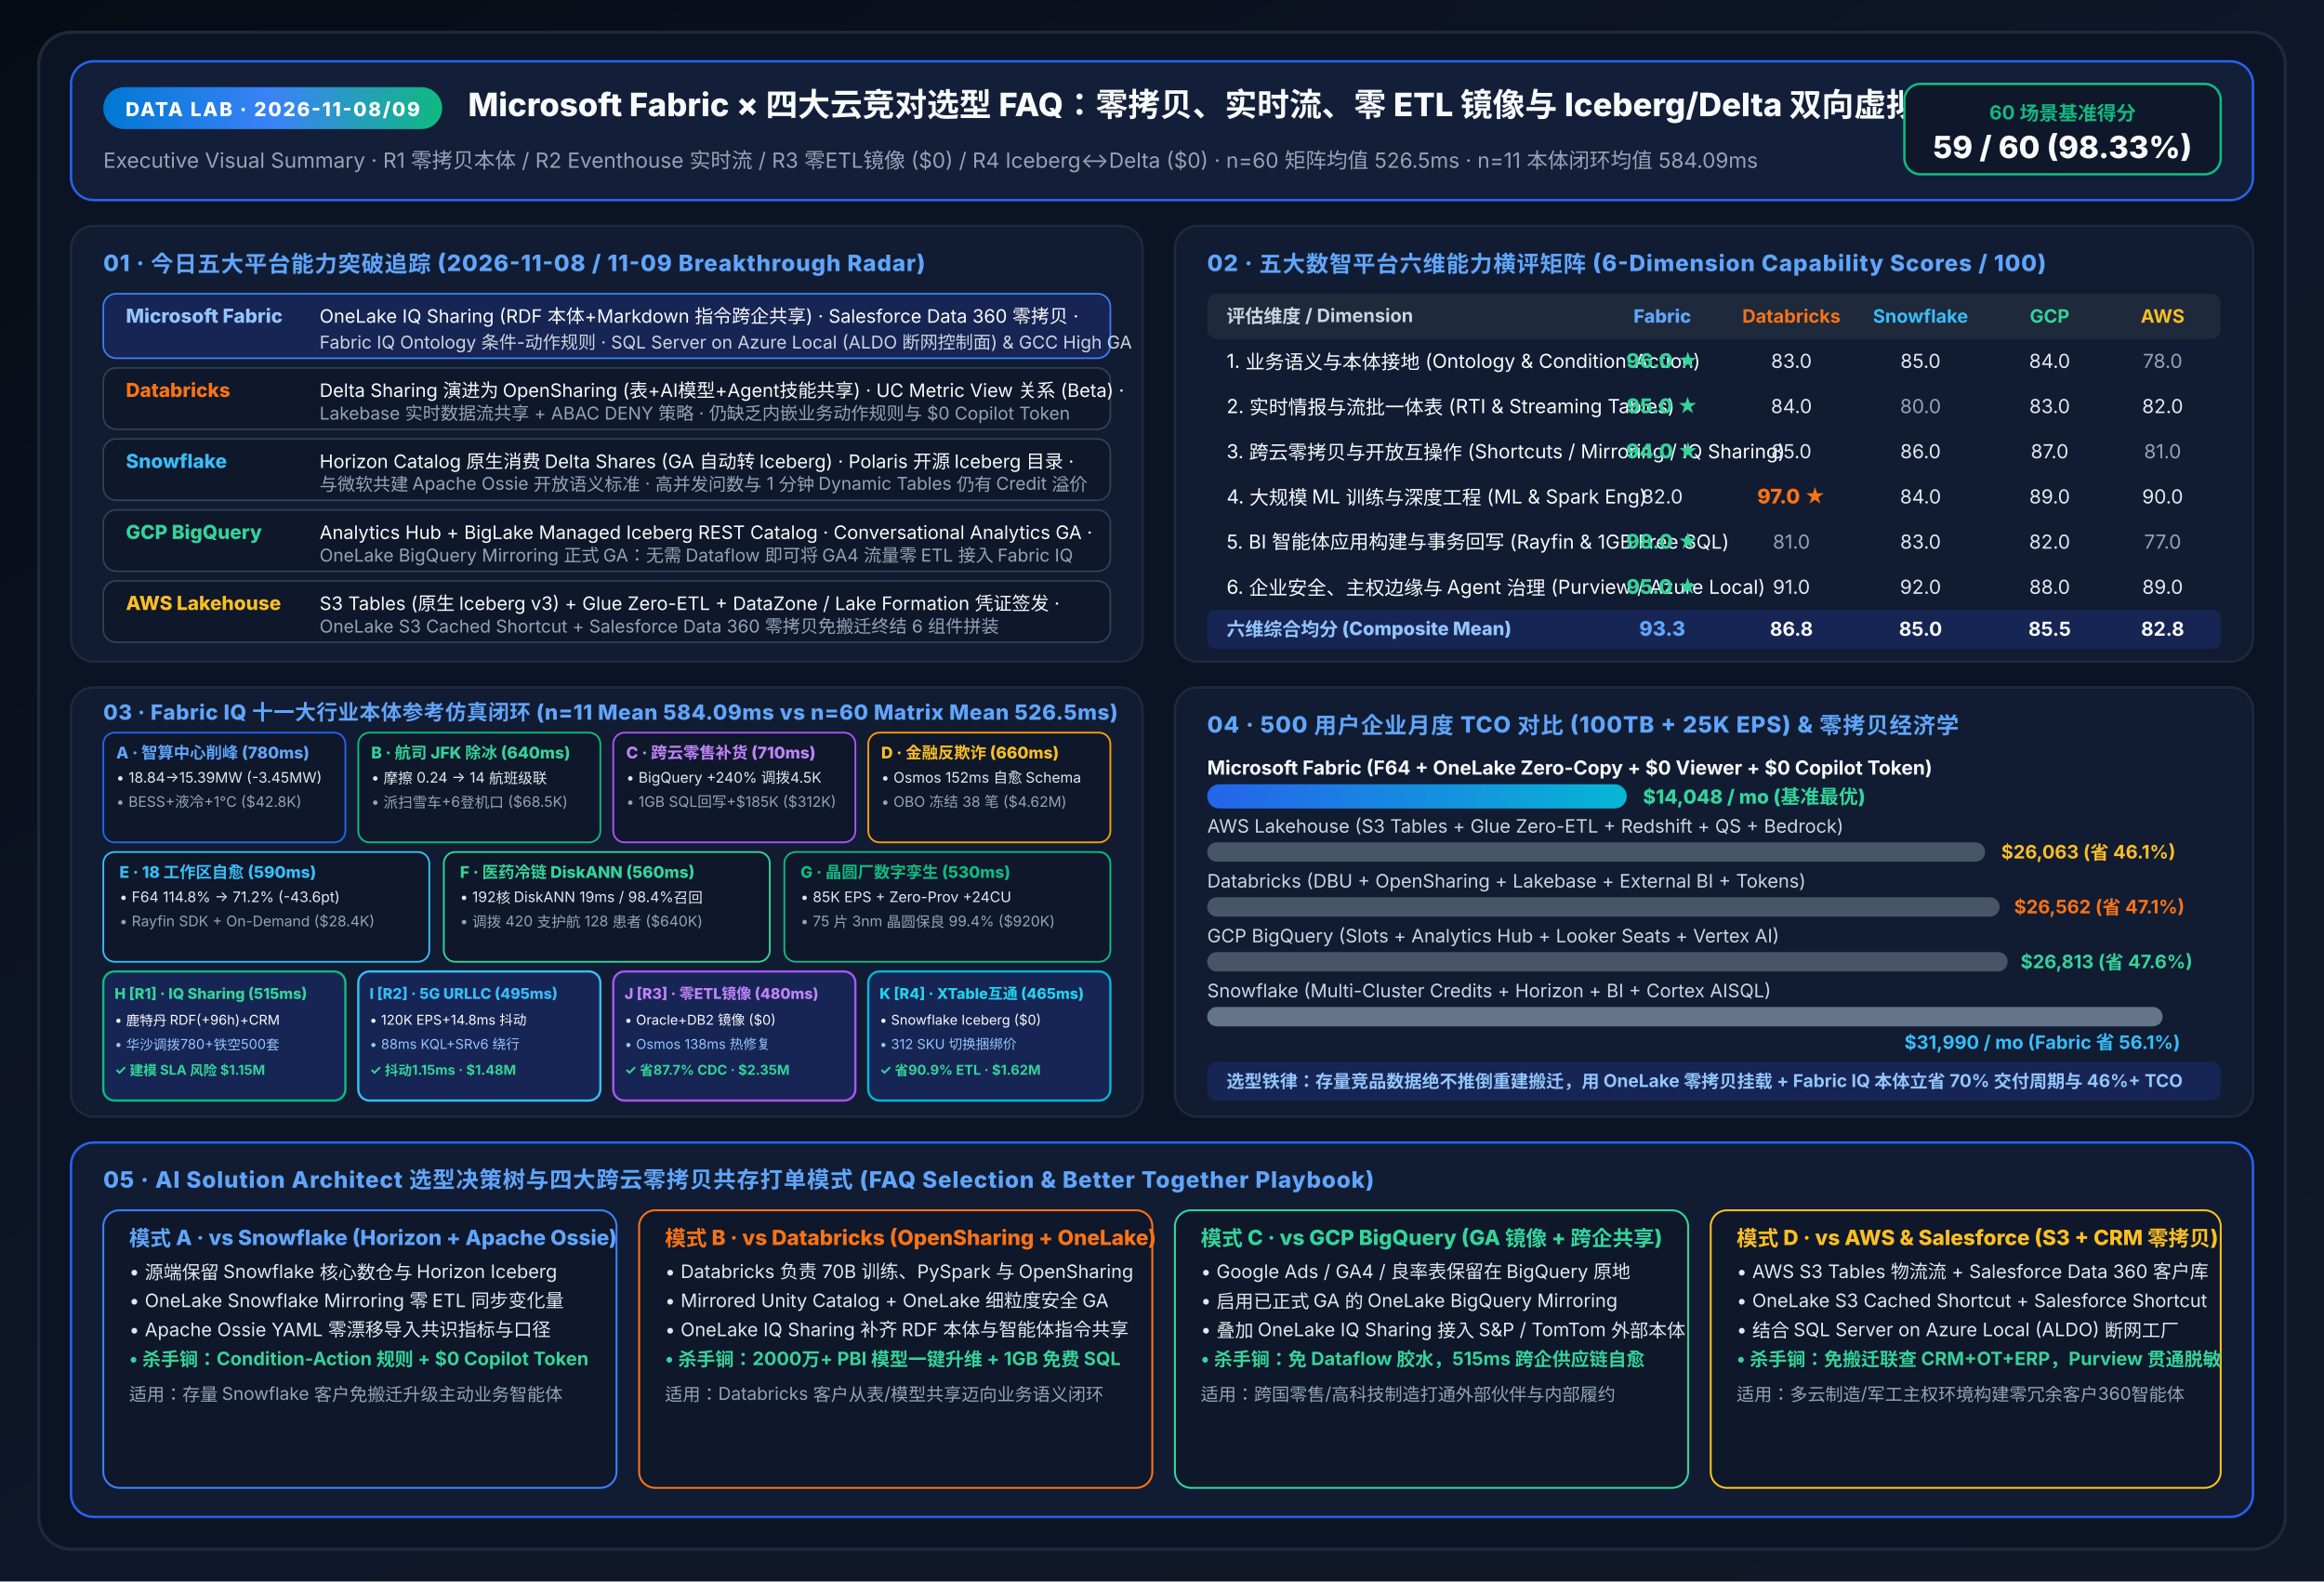
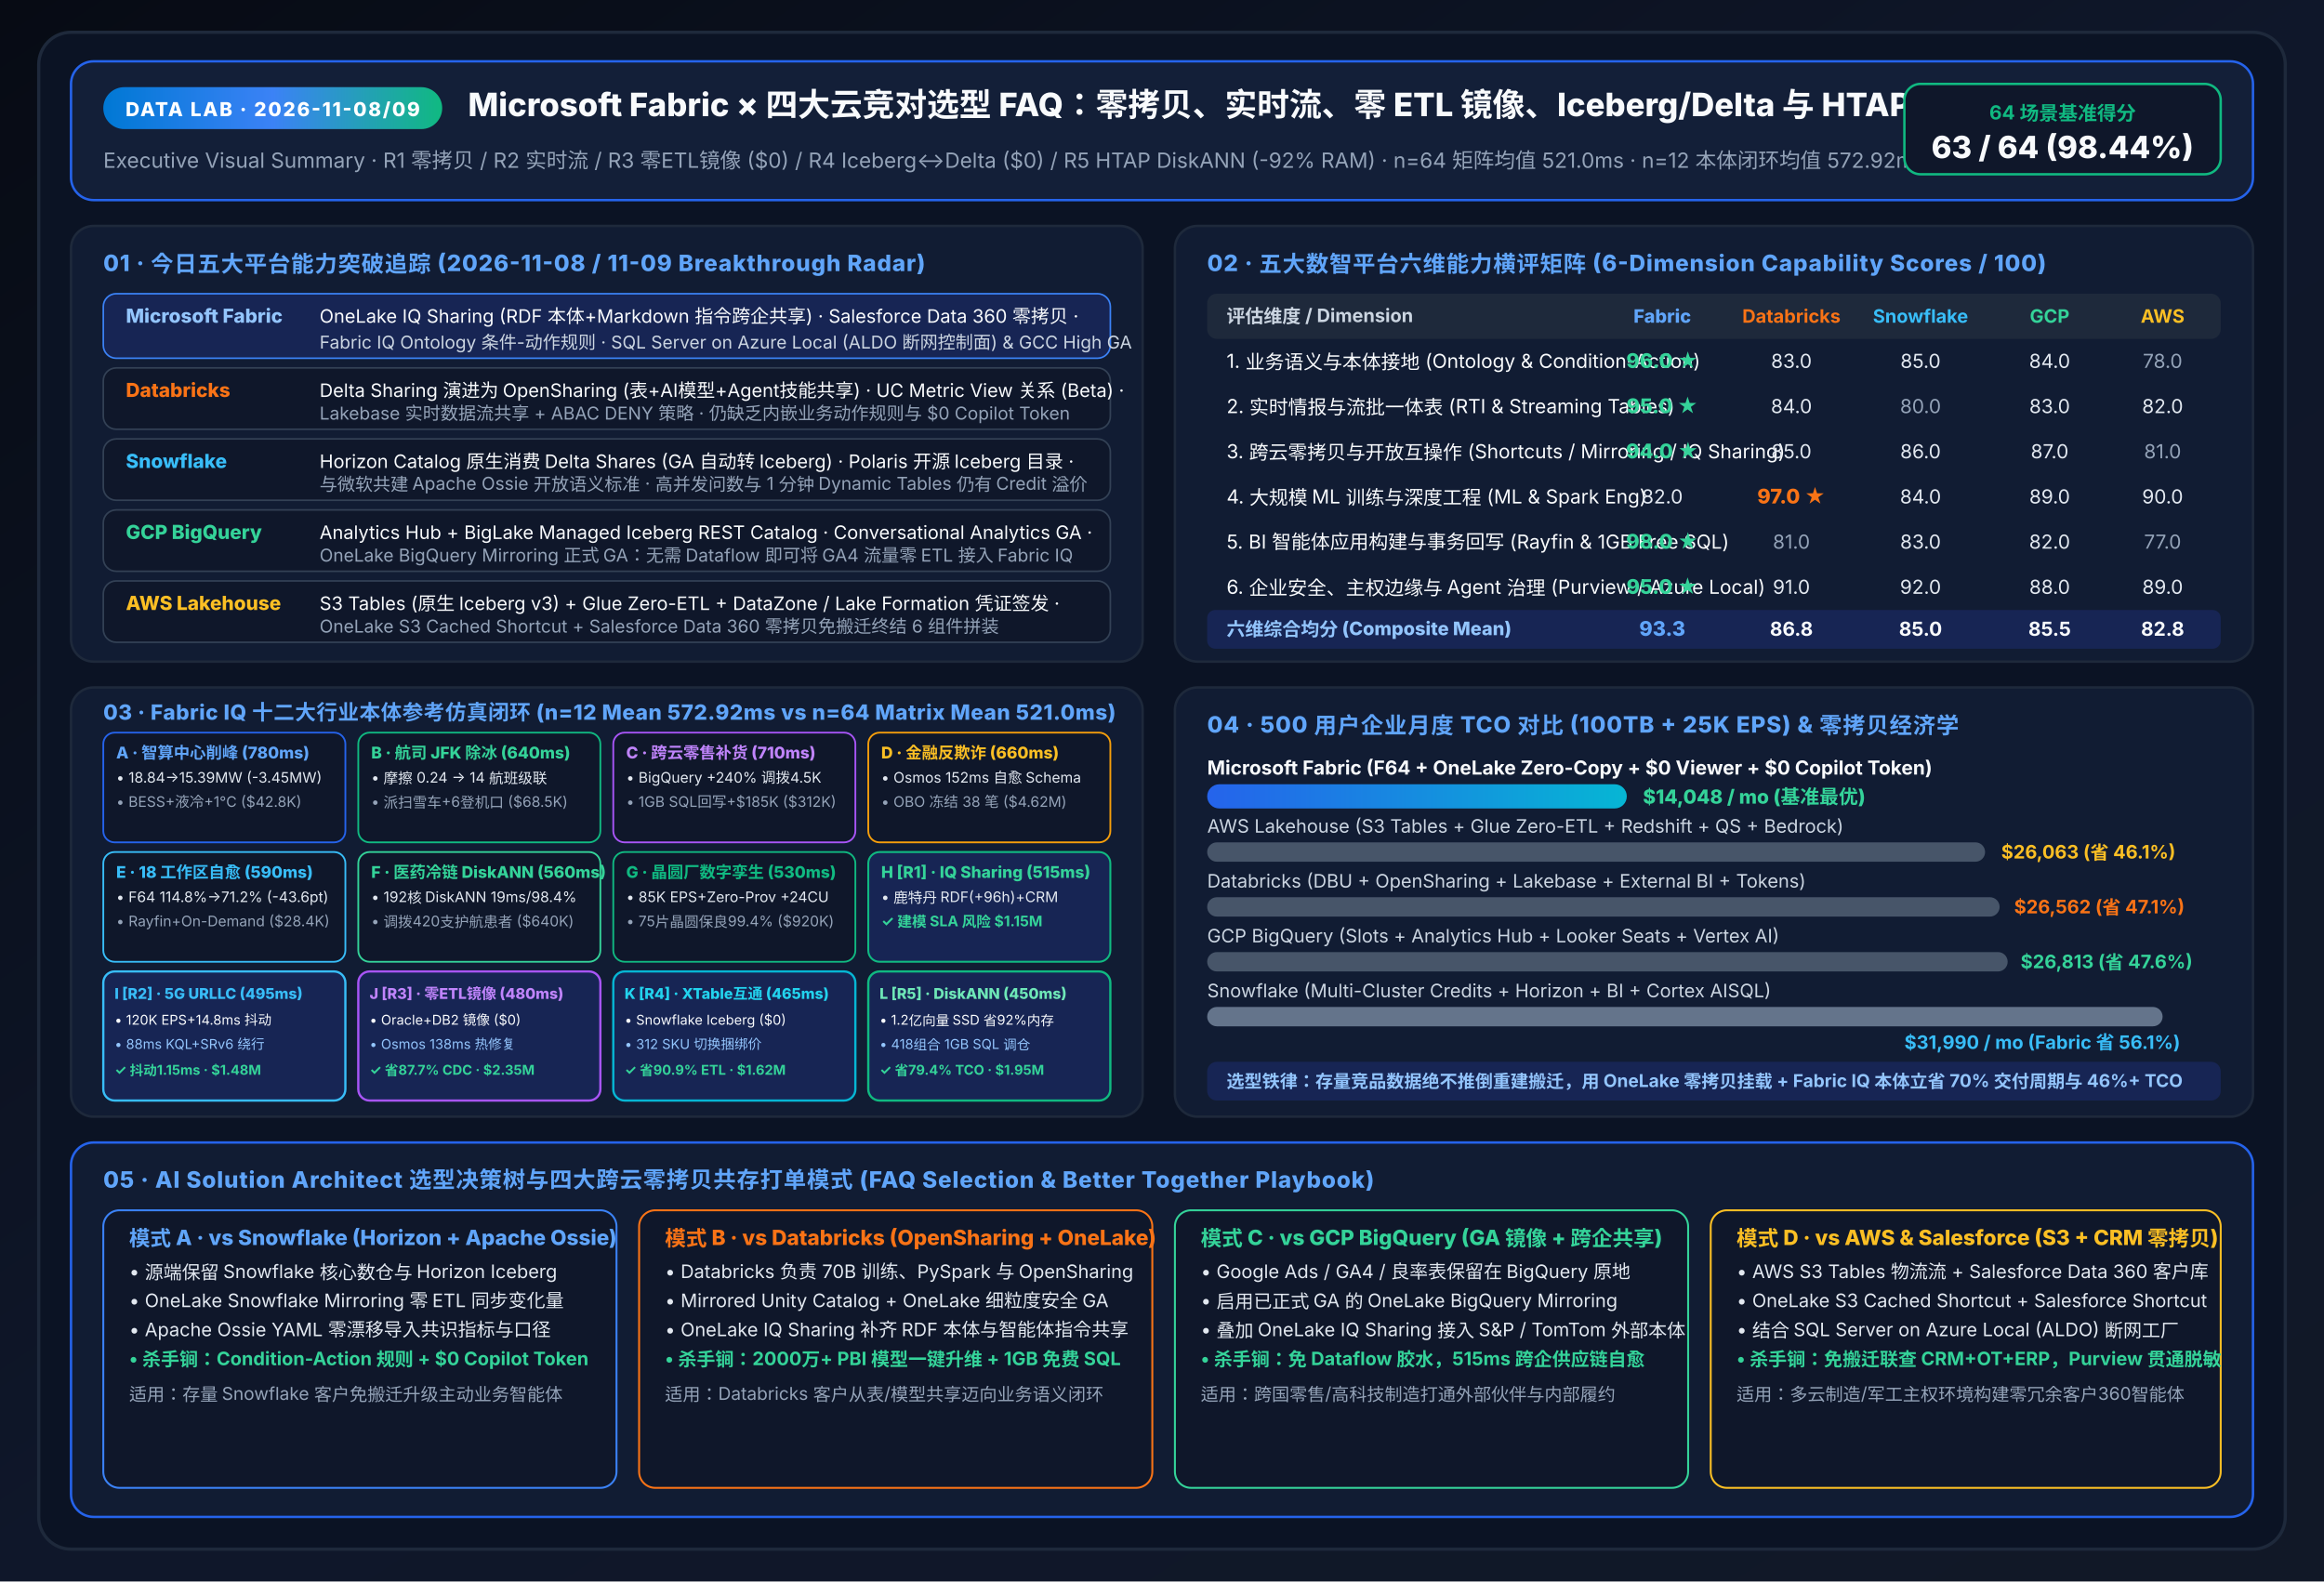
<svg xmlns="http://www.w3.org/2000/svg" viewBox="0 0 1440 980" width="1440" height="980" font-family="-apple-system, BlinkMacSystemFont, 'Segoe UI', 'PingFang SC', 'Microsoft YaHei', sans-serif">
  <defs>
    <linearGradient id="bgGrad" x1="0%" y1="0%" x2="100%" y2="100%">
      <stop offset="0%" stop-color="#070B14" />
      <stop offset="50%" stop-color="#0F172A" />
      <stop offset="100%" stop-color="#111827" />
    </linearGradient>
    <linearGradient id="accentGrad" x1="0%" y1="0%" x2="100%" y2="0%">
      <stop offset="0%" stop-color="#0078D4" />
      <stop offset="50%" stop-color="#3B82F6" />
      <stop offset="100%" stop-color="#10B981" />
    </linearGradient>
    <linearGradient id="fabricBar" x1="0%" y1="0%" x2="100%" y2="0%">
      <stop offset="0%" stop-color="#2563EB" />
      <stop offset="100%" stop-color="#06B6D4" />
    </linearGradient>
  </defs>
  <rect width="1440" height="980" fill="url(#bgGrad)" />
  <rect x="24" y="20" width="1392" height="940" rx="20" fill="#0B1324" stroke="#1E293B" stroke-width="2" />
  <rect x="44" y="38" width="1352" height="86" rx="14" fill="#131F38" stroke="#2563EB" stroke-width="1.5" />
  <rect x="64" y="54" width="210" height="26" rx="13" fill="url(#accentGrad)" />
  <text x="169" y="72" fill="#FFFFFF" font-size="12" font-weight="800" text-anchor="middle" letter-spacing="1">DATA LAB · 2026-11-08/09</text>
-   <text x="290" y="72" fill="#F8FAFC" font-size="20" font-weight="800">Microsoft Fabric × 四大云竞对选型 FAQ：零拷贝、实时流、零 ETL 镜像与 Iceberg/Delta 双向虚拟化一图流</text>
-   <text x="64" y="104" fill="#94A3B8" font-size="13">Executive Visual Summary · R1 零拷贝本体 / R2 Eventhouse 实时流 / R3 零ETL镜像 ($0) / R4 Iceberg↔Delta ($0) · n=60 矩阵均值 526.5ms · n=11 本体闭环均值 584.09ms</text>
+   <text x="290" y="72" fill="#F8FAFC" font-size="20" font-weight="800">Microsoft Fabric × 四大云竞对选型 FAQ：零拷贝、实时流、零 ETL 镜像、Iceberg/Delta 与 HTAP DiskANN 一图流</text>
+   <text x="64" y="104" fill="#94A3B8" font-size="13">Executive Visual Summary · R1 零拷贝 / R2 实时流 / R3 零ETL镜像 ($0) / R4 Iceberg↔Delta ($0) / R5 HTAP DiskANN (-92% RAM) · n=64 矩阵均值 521.0ms · n=12 本体闭环均值 572.92ms</text>
  <rect x="1180" y="52" width="196" height="56" rx="10" fill="#0F172A" stroke="#10B981" stroke-width="1.5" />
-   <text x="1278" y="74" fill="#10B981" font-size="12" font-weight="700" text-anchor="middle">60 场景基准得分</text>
-   <text x="1278" y="98" fill="#F8FAFC" font-size="19" font-weight="800" text-anchor="middle">59 / 60 (98.33%)</text>
+   <text x="1278" y="74" fill="#10B981" font-size="12" font-weight="700" text-anchor="middle">64 场景基准得分</text>
+   <text x="1278" y="98" fill="#F8FAFC" font-size="19" font-weight="800" text-anchor="middle">63 / 64 (98.44%)</text>
  <rect x="44" y="140" width="664" height="270" rx="14" fill="#111C33" stroke="#1E293B" stroke-width="1.5" />
  <text x="64" y="168" fill="#60A5FA" font-size="14" font-weight="800" letter-spacing="0.5">01 · 今日五大平台能力突破追踪 (2026-11-08 / 11-09 Breakthrough Radar)</text>
  <rect x="64" y="182" width="624" height="40" rx="8" fill="#172554" stroke="#3B82F6" stroke-width="1" />
  <text x="78" y="200" fill="#93C5FD" font-size="12" font-weight="800">Microsoft Fabric</text>
  <text x="198" y="200" fill="#F8FAFC" font-size="11.5">OneLake IQ Sharing (RDF 本体+Markdown 指令跨企共享) · Salesforce Data 360 零拷贝 ·</text>
  <text x="198" y="216" fill="#CBD5E1" font-size="11">Fabric IQ Ontology 条件-动作规则 · SQL Server on Azure Local (ALDO 断网控制面) &amp; GCC High GA</text>
  <rect x="64" y="228" width="624" height="38" rx="8" fill="#0F172A" stroke="#334155" stroke-width="1" />
  <text x="78" y="246" fill="#F97316" font-size="12" font-weight="800">Databricks</text>
  <text x="198" y="246" fill="#F8FAFC" font-size="11.5">Delta Sharing 演进为 OpenSharing (表+AI模型+Agent技能共享) · UC Metric View 关系 (Beta) ·</text>
  <text x="198" y="260" fill="#94A3B8" font-size="11">Lakebase 实时数据流共享 + ABAC DENY 策略 · 仍缺乏内嵌业务动作规则与 $0 Copilot Token</text>
  <rect x="64" y="272" width="624" height="38" rx="8" fill="#0F172A" stroke="#334155" stroke-width="1" />
  <text x="78" y="290" fill="#38BDF8" font-size="12" font-weight="800">Snowflake</text>
  <text x="198" y="290" fill="#F8FAFC" font-size="11.5">Horizon Catalog 原生消费 Delta Shares (GA 自动转 Iceberg) · Polaris 开源 Iceberg 目录 ·</text>
  <text x="198" y="304" fill="#94A3B8" font-size="11">与微软共建 Apache Ossie 开放语义标准 · 高并发问数与 1 分钟 Dynamic Tables 仍有 Credit 溢价</text>
  <rect x="64" y="316" width="624" height="38" rx="8" fill="#0F172A" stroke="#334155" stroke-width="1" />
  <text x="78" y="334" fill="#34D399" font-size="12" font-weight="800">GCP BigQuery</text>
  <text x="198" y="334" fill="#F8FAFC" font-size="11.5">Analytics Hub + BigLake Managed Iceberg REST Catalog · Conversational Analytics GA ·</text>
  <text x="198" y="348" fill="#94A3B8" font-size="11">OneLake BigQuery Mirroring 正式 GA：无需 Dataflow 即可将 GA4 流量零 ETL 接入 Fabric IQ</text>
  <rect x="64" y="360" width="624" height="38" rx="8" fill="#0F172A" stroke="#334155" stroke-width="1" />
  <text x="78" y="378" fill="#FBBF24" font-size="12" font-weight="800">AWS Lakehouse</text>
  <text x="198" y="378" fill="#F8FAFC" font-size="11.5">S3 Tables (原生 Iceberg v3) + Glue Zero-ETL + DataZone / Lake Formation 凭证签发 ·</text>
  <text x="198" y="392" fill="#94A3B8" font-size="11">OneLake S3 Cached Shortcut + Salesforce Data 360 零拷贝免搬迁终结 6 组件拼装</text>
  <rect x="728" y="140" width="668" height="270" rx="14" fill="#111C33" stroke="#1E293B" stroke-width="1.5" />
  <text x="748" y="168" fill="#60A5FA" font-size="14" font-weight="800" letter-spacing="0.5">02 · 五大数智平台六维能力横评矩阵 (6-Dimension Capability Scores / 100)</text>
  <rect x="748" y="182" width="628" height="28" rx="6" fill="#1E293B" />
  <text x="760" y="200" fill="#CBD5E1" font-size="11.5" font-weight="700">评估维度 / Dimension</text>
  <text x="1030" y="200" fill="#60A5FA" font-size="11.5" font-weight="800" text-anchor="middle">Fabric</text>
  <text x="1110" y="200" fill="#F97316" font-size="11.5" font-weight="700" text-anchor="middle">Databricks</text>
  <text x="1190" y="200" fill="#38BDF8" font-size="11.5" font-weight="700" text-anchor="middle">Snowflake</text>
  <text x="1270" y="200" fill="#34D399" font-size="11.5" font-weight="700" text-anchor="middle">GCP</text>
  <text x="1340" y="200" fill="#FBBF24" font-size="11.5" font-weight="700" text-anchor="middle">AWS</text>
  <text x="760" y="228" fill="#F8FAFC" font-size="12">1. 业务语义与本体接地 (Ontology &amp; Condition-Action)</text>
  <text x="1030" y="228" fill="#34D399" font-size="12.5" font-weight="800" text-anchor="middle">96.0 ★</text>
  <text x="1110" y="228" fill="#E2E8F0" font-size="12" text-anchor="middle">83.0</text>
  <text x="1190" y="228" fill="#E2E8F0" font-size="12" text-anchor="middle">85.0</text>
  <text x="1270" y="228" fill="#E2E8F0" font-size="12" text-anchor="middle">84.0</text>
  <text x="1340" y="228" fill="#94A3B8" font-size="12" text-anchor="middle">78.0</text>
  <text x="760" y="256" fill="#F8FAFC" font-size="12">2. 实时情报与流批一体表 (RTI &amp; Streaming Tables)</text>
  <text x="1030" y="256" fill="#34D399" font-size="12.5" font-weight="800" text-anchor="middle">95.0 ★</text>
  <text x="1110" y="256" fill="#E2E8F0" font-size="12" text-anchor="middle">84.0</text>
  <text x="1190" y="256" fill="#94A3B8" font-size="12" text-anchor="middle">80.0</text>
  <text x="1270" y="256" fill="#E2E8F0" font-size="12" text-anchor="middle">83.0</text>
  <text x="1340" y="256" fill="#E2E8F0" font-size="12" text-anchor="middle">82.0</text>
  <text x="760" y="284" fill="#F8FAFC" font-size="12">3. 跨云零拷贝与开放互操作 (Shortcuts / Mirroring / IQ Sharing)</text>
  <text x="1030" y="284" fill="#34D399" font-size="12.5" font-weight="800" text-anchor="middle">94.0 ★</text>
  <text x="1110" y="284" fill="#E2E8F0" font-size="12" text-anchor="middle">85.0</text>
  <text x="1190" y="284" fill="#E2E8F0" font-size="12" text-anchor="middle">86.0</text>
  <text x="1270" y="284" fill="#E2E8F0" font-size="12" text-anchor="middle">87.0</text>
  <text x="1340" y="284" fill="#94A3B8" font-size="12" text-anchor="middle">81.0</text>
  <text x="760" y="312" fill="#F8FAFC" font-size="12">4. 大规模 ML 训练与深度工程 (ML &amp; Spark Eng)</text>
  <text x="1030" y="312" fill="#E2E8F0" font-size="12" text-anchor="middle">82.0</text>
  <text x="1110" y="312" fill="#F97316" font-size="12.5" font-weight="800" text-anchor="middle">97.0 ★</text>
  <text x="1190" y="312" fill="#E2E8F0" font-size="12" text-anchor="middle">84.0</text>
  <text x="1270" y="312" fill="#E2E8F0" font-size="12" text-anchor="middle">89.0</text>
  <text x="1340" y="312" fill="#E2E8F0" font-size="12" text-anchor="middle">90.0</text>
  <text x="760" y="340" fill="#F8FAFC" font-size="12">5. BI 智能体应用构建与事务回写 (Rayfin &amp; 1GB Free SQL)</text>
  <text x="1030" y="340" fill="#34D399" font-size="12.5" font-weight="800" text-anchor="middle">98.0 ★</text>
  <text x="1110" y="340" fill="#94A3B8" font-size="12" text-anchor="middle">81.0</text>
  <text x="1190" y="340" fill="#E2E8F0" font-size="12" text-anchor="middle">83.0</text>
  <text x="1270" y="340" fill="#E2E8F0" font-size="12" text-anchor="middle">82.0</text>
  <text x="1340" y="340" fill="#94A3B8" font-size="12" text-anchor="middle">77.0</text>
  <text x="760" y="368" fill="#F8FAFC" font-size="12">6. 企业安全、主权边缘与 Agent 治理 (Purview / Azure Local)</text>
  <text x="1030" y="368" fill="#34D399" font-size="12.5" font-weight="800" text-anchor="middle">95.0 ★</text>
  <text x="1110" y="368" fill="#E2E8F0" font-size="12" text-anchor="middle">91.0</text>
  <text x="1190" y="368" fill="#E2E8F0" font-size="12" text-anchor="middle">92.0</text>
  <text x="1270" y="368" fill="#E2E8F0" font-size="12" text-anchor="middle">88.0</text>
  <text x="1340" y="368" fill="#E2E8F0" font-size="12" text-anchor="middle">89.0</text>
  <rect x="748" y="378" width="628" height="24" rx="5" fill="#172554" />
  <text x="760" y="394" fill="#93C5FD" font-size="11.5" font-weight="800">六维综合均分 (Composite Mean)</text>
  <text x="1030" y="394" fill="#60A5FA" font-size="12.5" font-weight="800" text-anchor="middle">93.3</text>
  <text x="1110" y="394" fill="#F8FAFC" font-size="12" font-weight="700" text-anchor="middle">86.8</text>
  <text x="1190" y="394" fill="#F8FAFC" font-size="12" font-weight="700" text-anchor="middle">85.0</text>
  <text x="1270" y="394" fill="#F8FAFC" font-size="12" font-weight="700" text-anchor="middle">85.5</text>
  <text x="1340" y="394" fill="#F8FAFC" font-size="12" font-weight="700" text-anchor="middle">82.8</text>
  <rect x="44" y="426" width="664" height="266" rx="14" fill="#111C33" stroke="#1E293B" stroke-width="1.5" />
-   <text x="64" y="446" fill="#60A5FA" font-size="13" font-weight="800" letter-spacing="0.3">03 · Fabric IQ 十一大行业本体参考仿真闭环 (n=11 Mean 584.09ms vs n=60 Matrix Mean 526.5ms)</text>
+   <text x="64" y="446" fill="#60A5FA" font-size="13" font-weight="800" letter-spacing="0.3">03 · Fabric IQ 十二大行业本体参考仿真闭环 (n=12 Mean 572.92ms vs n=64 Matrix Mean 521.0ms)</text>
  <rect x="64" y="454" width="150" height="68" rx="7" fill="#0F172A" stroke="#2563EB" stroke-width="1.1" />
  <text x="72" y="470" fill="#60A5FA" font-size="10" font-weight="800">A · 智算中心削峰 (780ms)</text>
  <text x="72" y="485" fill="#E2E8F0" font-size="9">• 18.84→15.39MW (-3.45MW)</text>
  <text x="72" y="500" fill="#94A3B8" font-size="9">• BESS+液冷+1°C ($42.8K)</text>
  <rect x="222" y="454" width="150" height="68" rx="7" fill="#0F172A" stroke="#10B981" stroke-width="1.1" />
  <text x="230" y="470" fill="#34D399" font-size="10" font-weight="800">B · 航司 JFK 除冰 (640ms)</text>
  <text x="230" y="485" fill="#E2E8F0" font-size="9">• 摩擦 0.24 → 14 航班级联</text>
  <text x="230" y="500" fill="#94A3B8" font-size="9">• 派扫雪车+6登机口 ($68.5K)</text>
  <rect x="380" y="454" width="150" height="68" rx="7" fill="#0F172A" stroke="#A855F7" stroke-width="1.1" />
  <text x="388" y="470" fill="#C084FC" font-size="10" font-weight="800">C · 跨云零售补货 (710ms)</text>
  <text x="388" y="485" fill="#E2E8F0" font-size="9">• BigQuery +240% 调拨4.5K</text>
  <text x="388" y="500" fill="#94A3B8" font-size="9">• 1GB SQL回写+$185K ($312K)</text>
  <rect x="538" y="454" width="150" height="68" rx="7" fill="#0F172A" stroke="#F59E0B" stroke-width="1.1" />
  <text x="546" y="470" fill="#FBBF24" font-size="10" font-weight="800">D · 金融反欺诈 (660ms)</text>
  <text x="546" y="485" fill="#E2E8F0" font-size="9">• Osmos 152ms 自愈 Schema</text>
  <text x="546" y="500" fill="#94A3B8" font-size="9">• OBO 冻结 38 笔 ($4.62M)</text>
-   <rect x="64" y="528" width="202" height="68" rx="7" fill="#0F172A" stroke="#38BDF8" stroke-width="1.1" />
-   <text x="74" y="544" fill="#38BDF8" font-size="10" font-weight="800">E · 18 工作区自愈 (590ms)</text>
-   <text x="74" y="559" fill="#E2E8F0" font-size="9">• F64 114.8% → 71.2% (-43.6pt)</text>
-   <text x="74" y="574" fill="#94A3B8" font-size="9">• Rayfin SDK + On-Demand ($28.4K)</text>
-   <rect x="275" y="528" width="202" height="68" rx="7" fill="#0F172A" stroke="#34D399" stroke-width="1.1" />
-   <text x="285" y="544" fill="#34D399" font-size="10" font-weight="800">F · 医药冷链 DiskANN (560ms)</text>
-   <text x="285" y="559" fill="#E2E8F0" font-size="9">• 192核 DiskANN 19ms / 98.4%召回</text>
-   <text x="285" y="574" fill="#94A3B8" font-size="9">• 调拨 420 支护航 128 患者 ($640K)</text>
-   <rect x="486" y="528" width="202" height="68" rx="7" fill="#0F172A" stroke="#10B981" stroke-width="1.1" />
-   <text x="496" y="544" fill="#10B981" font-size="10" font-weight="800">G · 晶圆厂数字孪生 (530ms)</text>
-   <text x="496" y="559" fill="#E2E8F0" font-size="9">• 85K EPS + Zero-Prov +24CU</text>
-   <text x="496" y="574" fill="#94A3B8" font-size="9">• 75 片 3nm 晶圆保良 99.4% ($920K)</text>
-   <rect x="64" y="602" width="150" height="80" rx="7" fill="#172554" stroke="#10B981" stroke-width="1.4" />
-   <text x="71" y="619" fill="#34D399" font-size="9.2" font-weight="800">H [R1] · IQ Sharing (515ms)</text>
-   <text x="71" y="635" fill="#F8FAFC" font-size="8.4">• 鹿特丹 RDF(+96h)+CRM</text>
-   <text x="71" y="650" fill="#93C5FD" font-size="8.4">• 华沙调拨780+铁空500套</text>
-   <text x="71" y="666" fill="#34D399" font-size="8.4" font-weight="700">✓ 建模 SLA 风险 $1.15M</text>
-   <rect x="222" y="602" width="150" height="80" rx="7" fill="#172554" stroke="#38BDF8" stroke-width="1.4" />
-   <text x="229" y="619" fill="#38BDF8" font-size="9.2" font-weight="800">I [R2] · 5G URLLC (495ms)</text>
-   <text x="229" y="635" fill="#F8FAFC" font-size="8.4">• 120K EPS+14.8ms 抖动</text>
-   <text x="229" y="650" fill="#93C5FD" font-size="8.4">• 88ms KQL+SRv6 绕行</text>
-   <text x="229" y="666" fill="#34D399" font-size="8.4" font-weight="700">✓ 抖动1.15ms · $1.48M</text>
-   <rect x="380" y="602" width="150" height="80" rx="7" fill="#172554" stroke="#A855F7" stroke-width="1.4" />
-   <text x="387" y="619" fill="#C084FC" font-size="9.2" font-weight="800">J [R3] · 零ETL镜像 (480ms)</text>
-   <text x="387" y="635" fill="#F8FAFC" font-size="8.4">• Oracle+DB2 镜像 ($0)</text>
-   <text x="387" y="650" fill="#93C5FD" font-size="8.4">• Osmos 138ms 热修复</text>
-   <text x="387" y="666" fill="#34D399" font-size="8.4" font-weight="700">✓ 省87.7% CDC · $2.35M</text>
-   <rect x="538" y="602" width="150" height="80" rx="7" fill="#172554" stroke="#06B6D4" stroke-width="1.4" />
-   <text x="545" y="619" fill="#22D3EE" font-size="9.2" font-weight="800">K [R4] · XTable互通 (465ms)</text>
-   <text x="545" y="635" fill="#F8FAFC" font-size="8.4">• Snowflake Iceberg ($0)</text>
-   <text x="545" y="650" fill="#93C5FD" font-size="8.4">• 312 SKU 切换捆绑价</text>
-   <text x="545" y="666" fill="#34D399" font-size="8.4" font-weight="700">✓ 省90.9% ETL · $1.62M</text>
+   <rect x="64" y="528" width="150" height="68" rx="7" fill="#0F172A" stroke="#38BDF8" stroke-width="1.1" />
+   <text x="72" y="544" fill="#38BDF8" font-size="10" font-weight="800">E · 18 工作区自愈 (590ms)</text>
+   <text x="72" y="559" fill="#E2E8F0" font-size="9">• F64 114.8%→71.2% (-43.6pt)</text>
+   <text x="72" y="574" fill="#94A3B8" font-size="9">• Rayfin+On-Demand ($28.4K)</text>
+   <rect x="222" y="528" width="150" height="68" rx="7" fill="#0F172A" stroke="#34D399" stroke-width="1.1" />
+   <text x="230" y="544" fill="#34D399" font-size="10" font-weight="800">F · 医药冷链 DiskANN (560ms)</text>
+   <text x="230" y="559" fill="#E2E8F0" font-size="9">• 192核 DiskANN 19ms/98.4%</text>
+   <text x="230" y="574" fill="#94A3B8" font-size="9">• 调拨420支护航患者 ($640K)</text>
+   <rect x="380" y="528" width="150" height="68" rx="7" fill="#0F172A" stroke="#10B981" stroke-width="1.1" />
+   <text x="388" y="544" fill="#10B981" font-size="10" font-weight="800">G · 晶圆厂数字孪生 (530ms)</text>
+   <text x="388" y="559" fill="#E2E8F0" font-size="9">• 85K EPS+Zero-Prov +24CU</text>
+   <text x="388" y="574" fill="#94A3B8" font-size="9">• 75片晶圆保良99.4% ($920K)</text>
+   <rect x="538" y="528" width="150" height="68" rx="7" fill="#172554" stroke="#10B981" stroke-width="1.2" />
+   <text x="546" y="544" fill="#34D399" font-size="10" font-weight="800">H [R1] · IQ Sharing (515ms)</text>
+   <text x="546" y="559" fill="#E2E8F0" font-size="9">• 鹿特丹 RDF(+96h)+CRM</text>
+   <text x="546" y="574" fill="#34D399" font-size="9" font-weight="700">✓ 建模 SLA 风险 $1.15M</text>
+   <rect x="64" y="602" width="150" height="80" rx="7" fill="#172554" stroke="#38BDF8" stroke-width="1.4" />
+   <text x="71" y="619" fill="#38BDF8" font-size="9.2" font-weight="800">I [R2] · 5G URLLC (495ms)</text>
+   <text x="71" y="635" fill="#F8FAFC" font-size="8.4">• 120K EPS+14.8ms 抖动</text>
+   <text x="71" y="650" fill="#93C5FD" font-size="8.4">• 88ms KQL+SRv6 绕行</text>
+   <text x="71" y="666" fill="#34D399" font-size="8.4" font-weight="700">✓ 抖动1.15ms · $1.48M</text>
+   <rect x="222" y="602" width="150" height="80" rx="7" fill="#172554" stroke="#A855F7" stroke-width="1.4" />
+   <text x="229" y="619" fill="#C084FC" font-size="9.2" font-weight="800">J [R3] · 零ETL镜像 (480ms)</text>
+   <text x="229" y="635" fill="#F8FAFC" font-size="8.4">• Oracle+DB2 镜像 ($0)</text>
+   <text x="229" y="650" fill="#93C5FD" font-size="8.4">• Osmos 138ms 热修复</text>
+   <text x="229" y="666" fill="#34D399" font-size="8.4" font-weight="700">✓ 省87.7% CDC · $2.35M</text>
+   <rect x="380" y="602" width="150" height="80" rx="7" fill="#172554" stroke="#06B6D4" stroke-width="1.4" />
+   <text x="387" y="619" fill="#22D3EE" font-size="9.2" font-weight="800">K [R4] · XTable互通 (465ms)</text>
+   <text x="387" y="635" fill="#F8FAFC" font-size="8.4">• Snowflake Iceberg ($0)</text>
+   <text x="387" y="650" fill="#93C5FD" font-size="8.4">• 312 SKU 切换捆绑价</text>
+   <text x="387" y="666" fill="#34D399" font-size="8.4" font-weight="700">✓ 省90.9% ETL · $1.62M</text>
+   <rect x="538" y="602" width="150" height="80" rx="7" fill="#172554" stroke="#10B981" stroke-width="1.4" />
+   <text x="545" y="619" fill="#6EE7B7" font-size="9.2" font-weight="800">L [R5] · DiskANN (450ms)</text>
+   <text x="545" y="635" fill="#F8FAFC" font-size="8.4">• 1.2亿向量 SSD 省92%内存</text>
+   <text x="545" y="650" fill="#93C5FD" font-size="8.4">• 418组合 1GB SQL 调仓</text>
+   <text x="545" y="666" fill="#34D399" font-size="8.4" font-weight="700">✓ 省79.4% TCO · $1.95M</text>
  <rect x="728" y="426" width="668" height="266" rx="14" fill="#111C33" stroke="#1E293B" stroke-width="1.5" />
  <text x="748" y="454" fill="#60A5FA" font-size="14" font-weight="800" letter-spacing="0.5">04 · 500 用户企业月度 TCO 对比 (100TB + 25K EPS) &amp; 零拷贝经济学</text>
  <text x="748" y="480" fill="#F8FAFC" font-size="12" font-weight="700">Microsoft Fabric (F64 + OneLake Zero-Copy + $0 Viewer + $0 Copilot Token)</text>
  <rect x="748" y="486" width="260" height="15" rx="7.5" fill="url(#fabricBar)" />
  <text x="1018" y="498" fill="#34D399" font-size="12" font-weight="800">$14,048 / mo (基准最优)</text>
  <text x="748" y="516" fill="#CBD5E1" font-size="11.5">AWS Lakehouse (S3 Tables + Glue Zero-ETL + Redshift + QS + Bedrock)</text>
  <rect x="748" y="522" width="482" height="12" rx="6" fill="#475569" />
  <text x="1240" y="532" fill="#FBBF24" font-size="11.5" font-weight="700">$26,063 (省 46.1%)</text>
  <text x="748" y="550" fill="#CBD5E1" font-size="11.5">Databricks (DBU + OpenSharing + Lakebase + External BI + Tokens)</text>
  <rect x="748" y="556" width="491" height="12" rx="6" fill="#475569" />
  <text x="1248" y="566" fill="#F97316" font-size="11.5" font-weight="700">$26,562 (省 47.1%)</text>
  <text x="748" y="584" fill="#CBD5E1" font-size="11.5">GCP BigQuery (Slots + Analytics Hub + Looker Seats + Vertex AI)</text>
  <rect x="748" y="590" width="496" height="12" rx="6" fill="#475569" />
  <text x="1252" y="600" fill="#34D399" font-size="11.5" font-weight="700">$26,813 (省 47.6%)</text>
  <text x="748" y="618" fill="#CBD5E1" font-size="11.5">Snowflake (Multi-Cluster Credits + Horizon + BI + Cortex AISQL)</text>
  <rect x="748" y="624" width="592" height="12" rx="6" fill="#64748B" />
  <text x="1180" y="650" fill="#38BDF8" font-size="11.5" font-weight="700">$31,990 / mo (Fabric 省 56.1%)</text>
  <rect x="748" y="658" width="628" height="24" rx="6" fill="#172554" />
  <text x="760" y="674" fill="#93C5FD" font-size="11" font-weight="700">选型铁律：存量竞品数据绝不推倒重建搬迁，用 OneLake 零拷贝挂载 + Fabric IQ 本体立省 70% 交付周期与 46%+ TCO</text>
  <rect x="44" y="708" width="1352" height="232" rx="14" fill="#111C33" stroke="#2563EB" stroke-width="1.5" />
  <text x="64" y="736" fill="#60A5FA" font-size="14" font-weight="800" letter-spacing="0.5">05 · AI Solution Architect 选型决策树与四大跨云零拷贝共存打单模式 (FAQ Selection &amp; Better Together Playbook)</text>
  <rect x="64" y="750" width="318" height="172" rx="10" fill="#0F172A" stroke="#3B82F6" stroke-width="1.2" />
  <text x="80" y="772" fill="#60A5FA" font-size="13" font-weight="800">模式 A · vs Snowflake (Horizon + Apache Ossie)</text>
  <text x="80" y="792" fill="#E2E8F0" font-size="11.5">• 源端保留 Snowflake 核心数仓与 Horizon Iceberg</text>
  <text x="80" y="810" fill="#E2E8F0" font-size="11.5">• OneLake Snowflake Mirroring 零 ETL 同步变化量</text>
  <text x="80" y="828" fill="#E2E8F0" font-size="11.5">• Apache Ossie YAML 零漂移导入共识指标与口径</text>
  <text x="80" y="846" fill="#34D399" font-size="11.5" font-weight="700">• 杀手锏：Condition-Action 规则 + $0 Copilot Token</text>
  <text x="80" y="868" fill="#94A3B8" font-size="11">适用：存量 Snowflake 客户免搬迁升级主动业务智能体</text>
  <rect x="396" y="750" width="318" height="172" rx="10" fill="#0F172A" stroke="#F97316" stroke-width="1.2" />
  <text x="412" y="772" fill="#F97316" font-size="13" font-weight="800">模式 B · vs Databricks (OpenSharing + OneLake)</text>
  <text x="412" y="792" fill="#E2E8F0" font-size="11.5">• Databricks 负责 70B 训练、PySpark 与 OpenSharing</text>
  <text x="412" y="810" fill="#E2E8F0" font-size="11.5">• Mirrored Unity Catalog + OneLake 细粒度安全 GA</text>
  <text x="412" y="828" fill="#E2E8F0" font-size="11.5">• OneLake IQ Sharing 补齐 RDF 本体与智能体指令共享</text>
  <text x="412" y="846" fill="#34D399" font-size="11.5" font-weight="700">• 杀手锏：2000万+ PBI 模型一键升维 + 1GB 免费 SQL</text>
  <text x="412" y="868" fill="#94A3B8" font-size="11">适用：Databricks 客户从表/模型共享迈向业务语义闭环</text>
  <rect x="728" y="750" width="318" height="172" rx="10" fill="#0F172A" stroke="#34D399" stroke-width="1.2" />
  <text x="744" y="772" fill="#34D399" font-size="13" font-weight="800">模式 C · vs GCP BigQuery (GA 镜像 + 跨企共享)</text>
  <text x="744" y="792" fill="#E2E8F0" font-size="11.5">• Google Ads / GA4 / 良率表保留在 BigQuery 原地</text>
  <text x="744" y="810" fill="#E2E8F0" font-size="11.5">• 启用已正式 GA 的 OneLake BigQuery Mirroring</text>
  <text x="744" y="828" fill="#E2E8F0" font-size="11.5">• 叠加 OneLake IQ Sharing 接入 S&amp;P / TomTom 外部本体</text>
  <text x="744" y="846" fill="#34D399" font-size="11.5" font-weight="700">• 杀手锏：免 Dataflow 胶水，515ms 跨企供应链自愈</text>
  <text x="744" y="868" fill="#94A3B8" font-size="11">适用：跨国零售/高科技制造打通外部伙伴与内部履约</text>
  <rect x="1060" y="750" width="316" height="172" rx="10" fill="#0F172A" stroke="#FBBF24" stroke-width="1.2" />
  <text x="1076" y="772" fill="#FBBF24" font-size="13" font-weight="800">模式 D · vs AWS &amp; Salesforce (S3 + CRM 零拷贝)</text>
  <text x="1076" y="792" fill="#E2E8F0" font-size="11.5">• AWS S3 Tables 物流流 + Salesforce Data 360 客户库</text>
  <text x="1076" y="810" fill="#E2E8F0" font-size="11.5">• OneLake S3 Cached Shortcut + Salesforce Shortcut</text>
  <text x="1076" y="828" fill="#E2E8F0" font-size="11.5">• 结合 SQL Server on Azure Local (ALDO) 断网工厂</text>
  <text x="1076" y="846" fill="#34D399" font-size="11.5" font-weight="700">• 杀手锏：免搬迁联查 CRM+OT+ERP，Purview 贯通脱敏</text>
  <text x="1076" y="868" fill="#94A3B8" font-size="11">适用：多云制造/军工主权环境构建零冗余客户360智能体</text>
</svg>
